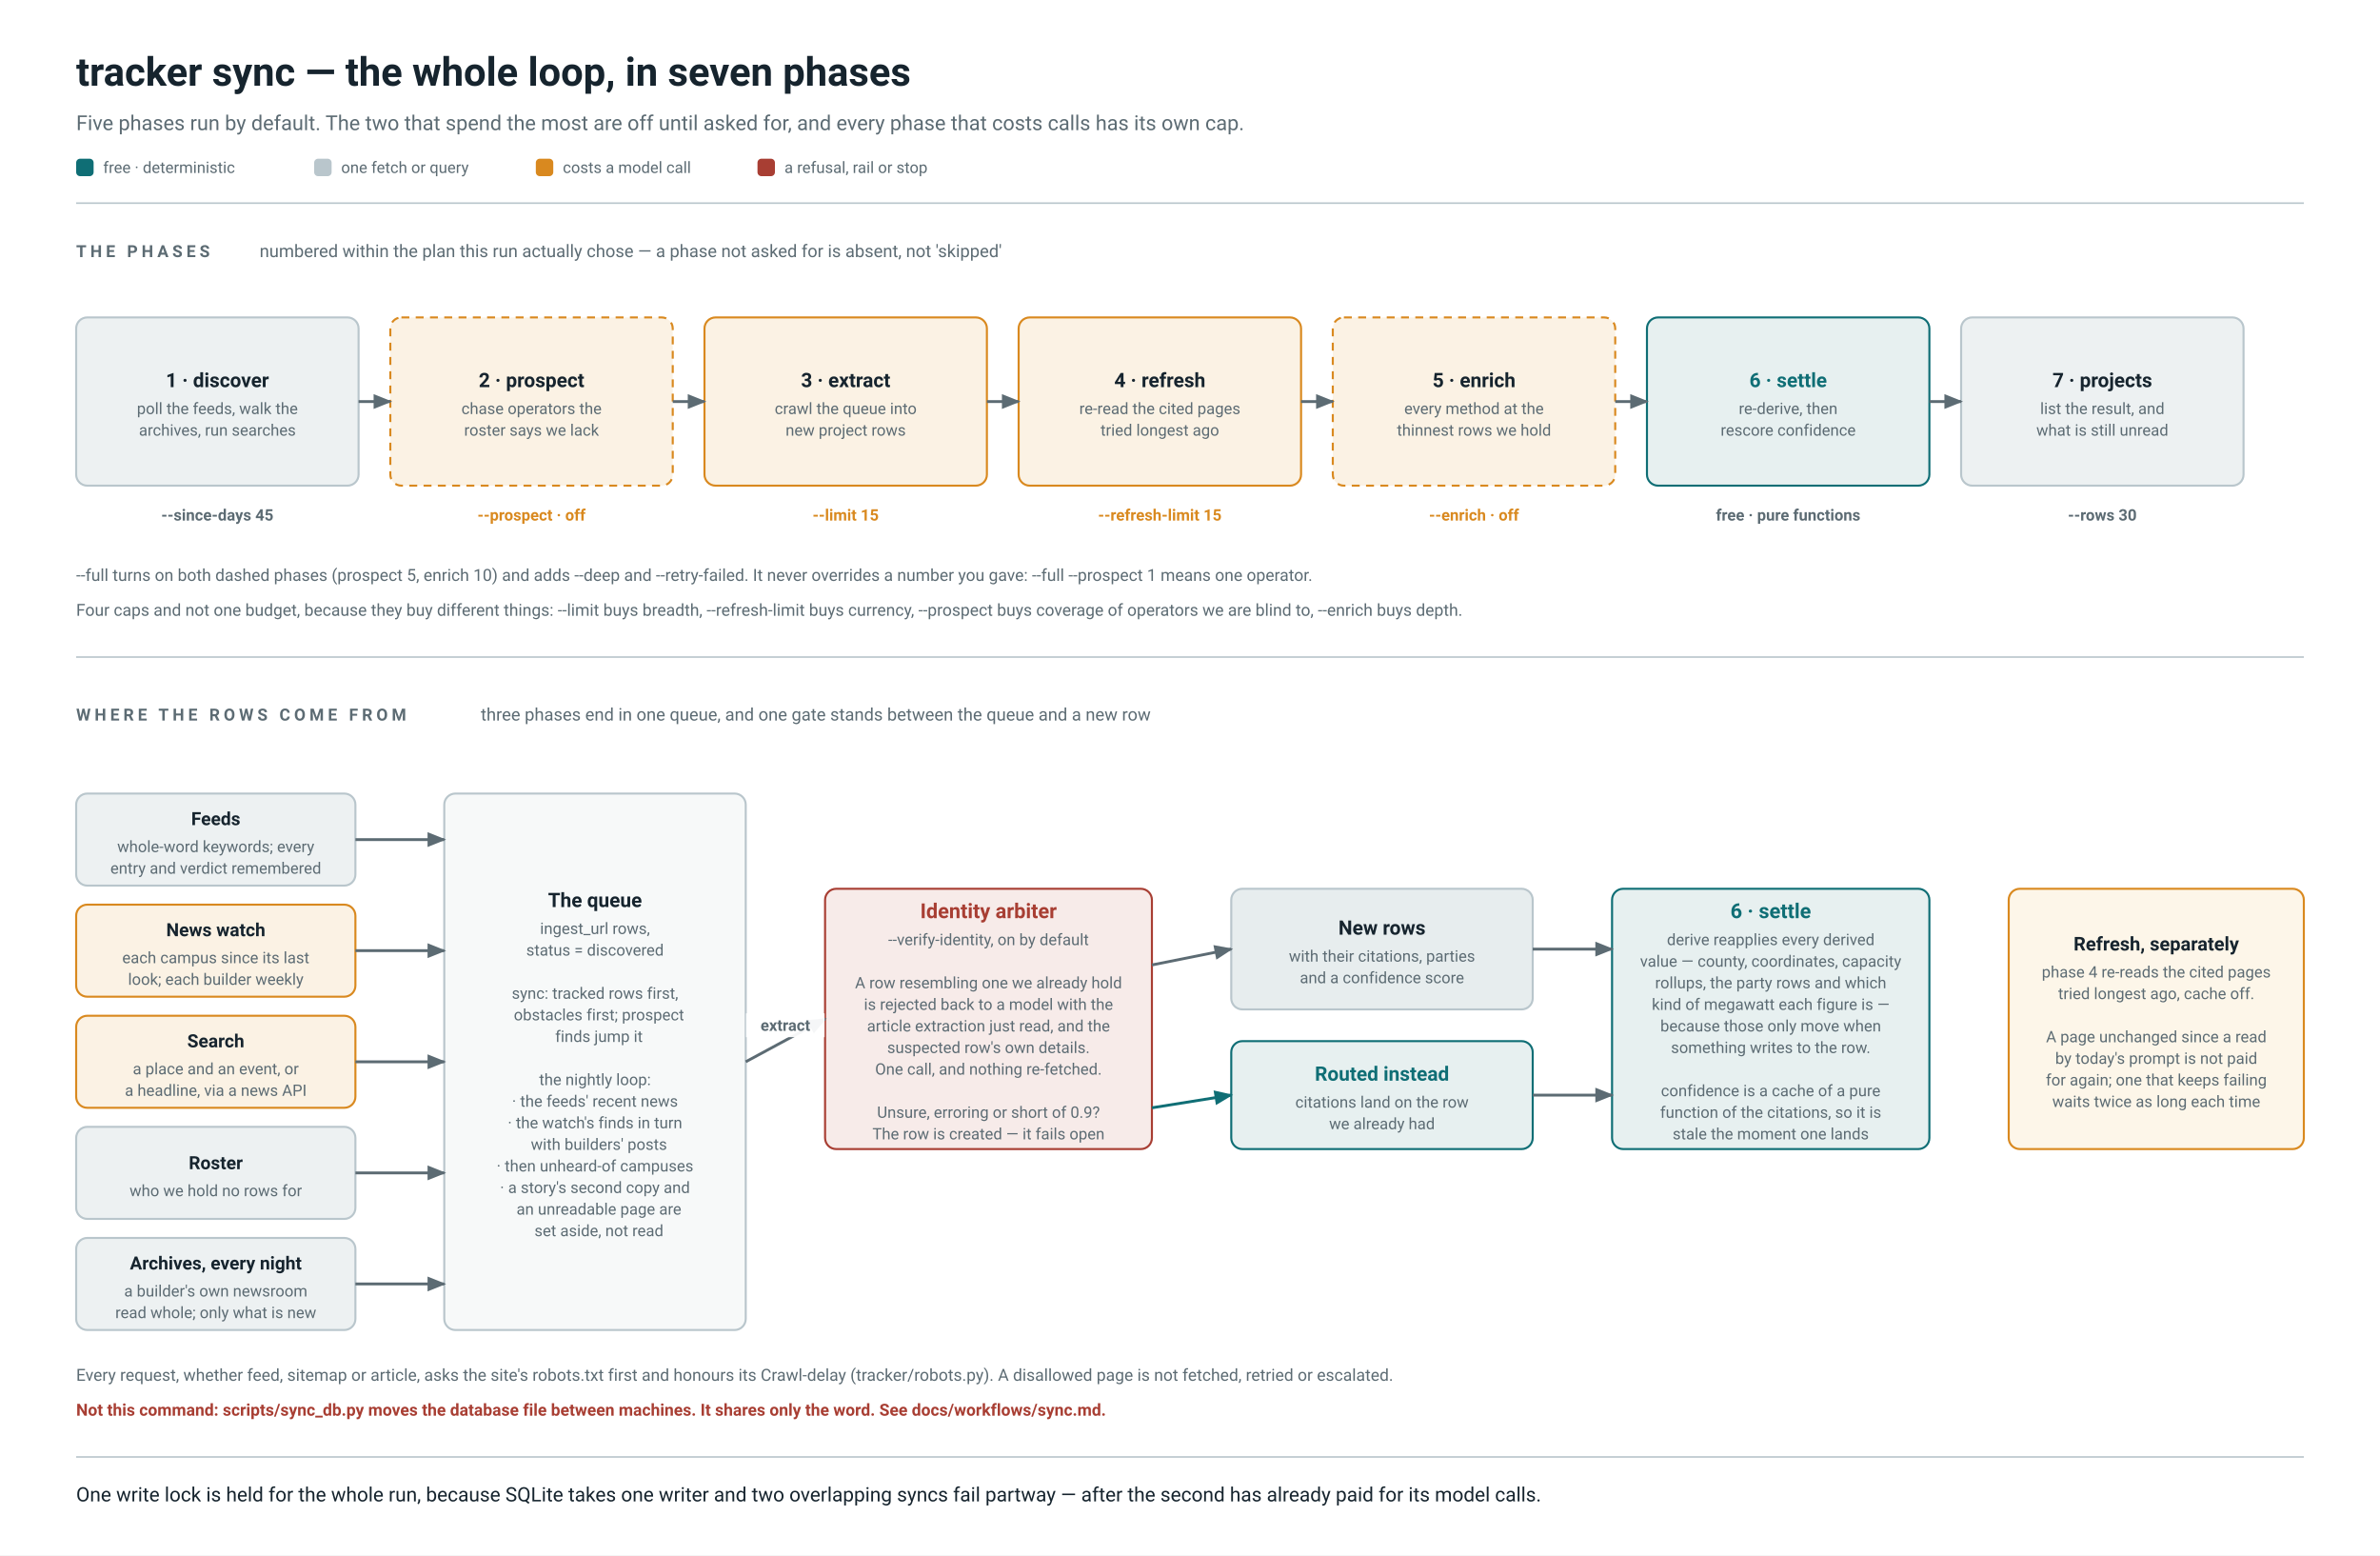
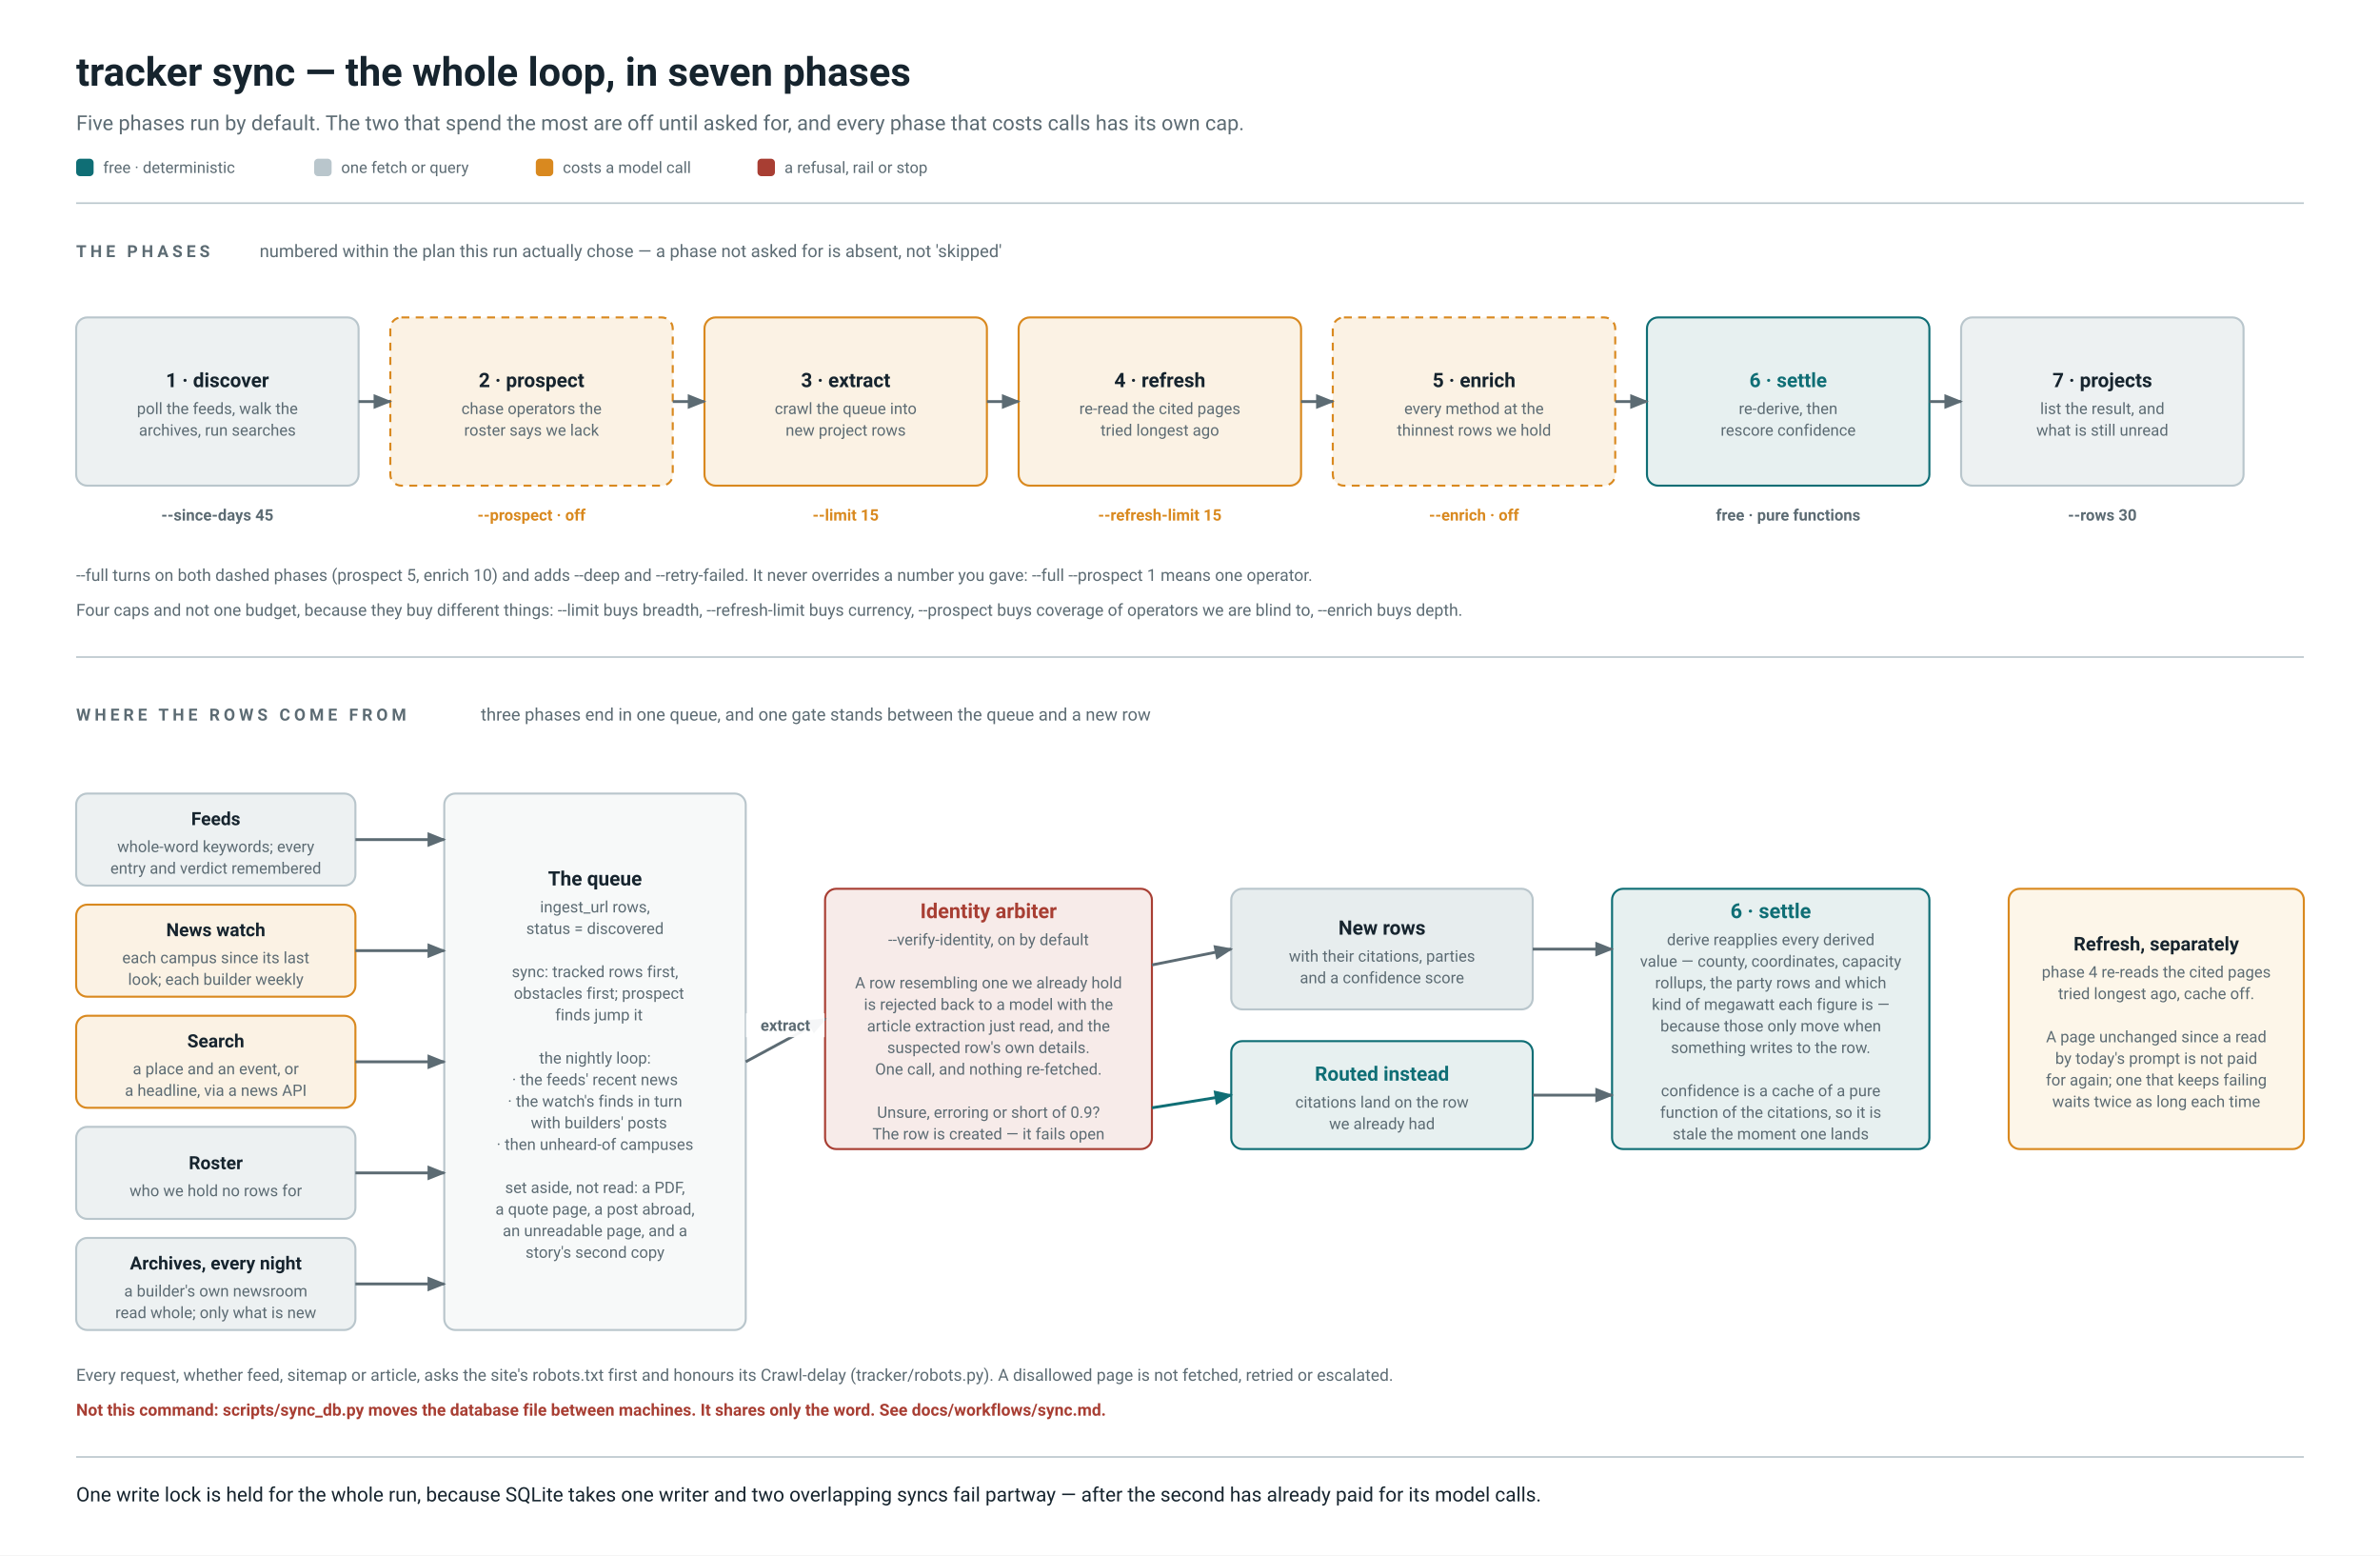
<svg xmlns="http://www.w3.org/2000/svg" width="1500" height="980" viewBox="0 0 1500 980" font-family="system-ui,-apple-system,'Segoe UI',Roboto,'Helvetica Neue','DejaVu Sans',Arial,sans-serif">
  <defs>
    <marker id="a0F6E75" viewBox="0 0 10 10" refX="9" refY="5" markerWidth="6.5" markerHeight="6.5" orient="auto-start-reverse">
      <path d="M 0 1 L 10 5 L 0 9 z" fill="#0F6E75" />
    </marker>
    <marker id="a5C6B73" viewBox="0 0 10 10" refX="9" refY="5" markerWidth="6.5" markerHeight="6.5" orient="auto-start-reverse">
      <path d="M 0 1 L 10 5 L 0 9 z" fill="#5C6B73" />
    </marker>
  </defs>
  <rect width="1500" height="980" fill="#FFFFFF" />
  <g font-family="system-ui,-apple-system,'Segoe UI',Roboto,'Helvetica Neue','DejaVu Sans',Arial,sans-serif" xml:space="preserve">
    <text x="48.0" y="54.0" font-size="25" fill="#16242E" text-anchor="start" font-weight="700">tracker sync — the whole loop, in seven phases</text>
    <text x="48.0" y="82.0" font-size="13" fill="#5C6B73" text-anchor="start">Five phases run by default. The two that spend the most are off until asked for, and every phase that costs calls has its own cap.</text>
    <rect x="48.0" y="100.0" width="11" height="11" rx="2.5" fill="#0F6E75" />
    <text x="65.0" y="109.0" font-size="10" fill="#5C6B73" text-anchor="start">free · deterministic</text>
    <rect x="198.0" y="100.0" width="11" height="11" rx="2.5" fill="#B9C6CC" />
    <text x="215.0" y="109.0" font-size="10" fill="#5C6B73" text-anchor="start">one fetch or query</text>
    <rect x="337.7" y="100.0" width="11" height="11" rx="2.5" fill="#D9891F" />
    <text x="354.7" y="109.0" font-size="10" fill="#5C6B73" text-anchor="start">costs a model call</text>
    <rect x="477.4" y="100.0" width="11" height="11" rx="2.5" fill="#A83E33" />
    <text x="494.4" y="109.0" font-size="10" fill="#5C6B73" text-anchor="start">a refusal, rail or stop</text>
    <line x1="48" y1="128" x2="1452" y2="128" stroke="#B9C6CC" stroke-width="1" />
    <text x="48.0" y="162.0" font-size="10.5" fill="#5C6B73" text-anchor="start" font-weight="700" letter-spacing="2.4">THE PHASES</text>
    <text x="163.6" y="162.0" font-size="11" fill="#5C6B73" text-anchor="start">numbered within the plan this run actually chose — a phase not asked for is absent, not 'skipped'</text>
    <rect x="48.0" y="200.0" width="178.0" height="106.0" rx="7" fill="#EDF1F2" stroke="#B9C6CC" stroke-width="1.3" />
    <text x="137.0" y="243.9" font-size="12.5" fill="#16242E" text-anchor="middle" font-weight="700">1 · discover</text>
    <text x="137.0" y="260.9" font-size="10" fill="#5C6B73" text-anchor="middle">poll the feeds, walk the</text>
    <text x="137.0" y="274.5" font-size="10" fill="#5C6B73" text-anchor="middle">archives, run searches</text>
    <text x="137.0" y="328.0" font-size="10" fill="#5C6B73" text-anchor="middle" font-weight="700">--since-days 45</text>
    <rect x="246.0" y="200.0" width="178.0" height="106.0" rx="7" fill="#FBF2E4" stroke="#D9891F" stroke-width="1.3" stroke-dasharray="5 4" />
    <text x="335.0" y="243.9" font-size="12.5" fill="#16242E" text-anchor="middle" font-weight="700">2 · prospect</text>
    <text x="335.0" y="260.9" font-size="10" fill="#5C6B73" text-anchor="middle">chase operators the</text>
    <text x="335.0" y="274.5" font-size="10" fill="#5C6B73" text-anchor="middle">roster says we lack</text>
    <text x="335.0" y="328.0" font-size="10" fill="#D9891F" text-anchor="middle" font-weight="700">--prospect · off</text>
    <rect x="444.0" y="200.0" width="178.0" height="106.0" rx="7" fill="#FBF2E4" stroke="#D9891F" stroke-width="1.3" />
    <text x="533.0" y="243.9" font-size="12.5" fill="#16242E" text-anchor="middle" font-weight="700">3 · extract</text>
    <text x="533.0" y="260.9" font-size="10" fill="#5C6B73" text-anchor="middle">crawl the queue into</text>
    <text x="533.0" y="274.5" font-size="10" fill="#5C6B73" text-anchor="middle">new project rows</text>
    <text x="533.0" y="328.0" font-size="10" fill="#D9891F" text-anchor="middle" font-weight="700">--limit 15</text>
    <rect x="642.0" y="200.0" width="178.0" height="106.0" rx="7" fill="#FBF2E4" stroke="#D9891F" stroke-width="1.3" />
    <text x="731.0" y="243.9" font-size="12.5" fill="#16242E" text-anchor="middle" font-weight="700">4 · refresh</text>
    <text x="731.0" y="260.9" font-size="10" fill="#5C6B73" text-anchor="middle">re-read the cited pages</text>
    <text x="731.0" y="274.5" font-size="10" fill="#5C6B73" text-anchor="middle">tried longest ago</text>
    <text x="731.0" y="328.0" font-size="10" fill="#D9891F" text-anchor="middle" font-weight="700">--refresh-limit 15</text>
    <rect x="840.0" y="200.0" width="178.0" height="106.0" rx="7" fill="#FBF2E4" stroke="#D9891F" stroke-width="1.3" stroke-dasharray="5 4" />
    <text x="929.0" y="243.9" font-size="12.5" fill="#16242E" text-anchor="middle" font-weight="700">5 · enrich</text>
    <text x="929.0" y="260.9" font-size="10" fill="#5C6B73" text-anchor="middle">every method at the</text>
    <text x="929.0" y="274.5" font-size="10" fill="#5C6B73" text-anchor="middle">thinnest rows we hold</text>
    <text x="929.0" y="328.0" font-size="10" fill="#D9891F" text-anchor="middle" font-weight="700">--enrich · off</text>
    <rect x="1038.0" y="200.0" width="178.0" height="106.0" rx="7" fill="#E7F0F0" stroke="#0F6E75" stroke-width="1.3" />
    <text x="1127.0" y="243.9" font-size="12.5" fill="#0F6E75" text-anchor="middle" font-weight="700">6 · settle</text>
    <text x="1127.0" y="260.9" font-size="10" fill="#5C6B73" text-anchor="middle">re-derive, then</text>
    <text x="1127.0" y="274.5" font-size="10" fill="#5C6B73" text-anchor="middle">rescore confidence</text>
    <text x="1127.0" y="328.0" font-size="10" fill="#5C6B73" text-anchor="middle" font-weight="700">free · pure functions</text>
    <rect x="1236.0" y="200.0" width="178.0" height="106.0" rx="7" fill="#EDF1F2" stroke="#B9C6CC" stroke-width="1.3" />
    <text x="1325.0" y="243.9" font-size="12.5" fill="#16242E" text-anchor="middle" font-weight="700">7 · projects</text>
    <text x="1325.0" y="260.9" font-size="10" fill="#5C6B73" text-anchor="middle">list the result, and</text>
    <text x="1325.0" y="274.5" font-size="10" fill="#5C6B73" text-anchor="middle">what is still unread</text>
    <text x="1325.0" y="328.0" font-size="10" fill="#5C6B73" text-anchor="middle" font-weight="700">--rows 30</text>
    <polyline points="226.0,253.0 246.0,253.0" fill="none" stroke="#5C6B73" stroke-width="1.8" stroke-linejoin="round" marker-end="url(#a5C6B73)" />
    <polyline points="424.0,253.0 444.0,253.0" fill="none" stroke="#5C6B73" stroke-width="1.8" stroke-linejoin="round" marker-end="url(#a5C6B73)" />
    <polyline points="622.0,253.0 642.0,253.0" fill="none" stroke="#5C6B73" stroke-width="1.8" stroke-linejoin="round" marker-end="url(#a5C6B73)" />
    <polyline points="820.0,253.0 840.0,253.0" fill="none" stroke="#5C6B73" stroke-width="1.8" stroke-linejoin="round" marker-end="url(#a5C6B73)" />
    <polyline points="1018.0,253.0 1038.0,253.0" fill="none" stroke="#5C6B73" stroke-width="1.8" stroke-linejoin="round" marker-end="url(#a5C6B73)" />
    <polyline points="1216.0,253.0 1236.0,253.0" fill="none" stroke="#5C6B73" stroke-width="1.8" stroke-linejoin="round" marker-end="url(#a5C6B73)" />
    <text x="48.0" y="366.0" font-size="10.5" fill="#5C6B73" text-anchor="start">--full turns on both dashed phases (prospect 5, enrich 10) and adds --deep and --retry-failed. It never overrides a number you gave: --full --prospect 1 means one operator.</text>
    <text x="48.0" y="388.0" font-size="10.5" fill="#5C6B73" text-anchor="start">Four caps and not one budget, because they buy different things: --limit buys breadth, --refresh-limit buys currency, --prospect buys coverage of operators we are blind to, --enrich buys depth.</text>
    <line x1="48" y1="414" x2="1452" y2="414" stroke="#B9C6CC" stroke-width="1" />
    <text x="48.0" y="454.0" font-size="10.5" fill="#5C6B73" text-anchor="start" font-weight="700" letter-spacing="2.4">WHERE THE ROWS COME FROM</text>
    <text x="303.0" y="454.0" font-size="11" fill="#5C6B73" text-anchor="start">three phases end in one queue, and one gate stands between the queue and a new row</text>
    <rect x="48.0" y="500.0" width="176.0" height="58.0" rx="7" fill="#EDF1F2" stroke="#B9C6CC" stroke-width="1.3" />
    <text x="136.0" y="519.9" font-size="11.5" fill="#16242E" text-anchor="middle" font-weight="700">Feeds</text>
    <text x="136.0" y="536.9" font-size="10" fill="#5C6B73" text-anchor="middle">whole-word keywords; every</text>
    <text x="136.0" y="550.5" font-size="10" fill="#5C6B73" text-anchor="middle">entry and verdict remembered</text>
    <rect x="48.0" y="570.0" width="176.0" height="58.0" rx="7" fill="#FBF2E4" stroke="#D9891F" stroke-width="1.3" />
    <text x="136.0" y="589.9" font-size="11.5" fill="#16242E" text-anchor="middle" font-weight="700">News watch</text>
    <text x="136.0" y="606.9" font-size="10" fill="#5C6B73" text-anchor="middle">each campus since its last</text>
    <text x="136.0" y="620.5" font-size="10" fill="#5C6B73" text-anchor="middle">look; each builder weekly</text>
    <rect x="48.0" y="640.0" width="176.0" height="58.0" rx="7" fill="#FBF2E4" stroke="#D9891F" stroke-width="1.3" />
    <text x="136.0" y="659.9" font-size="11.5" fill="#16242E" text-anchor="middle" font-weight="700">Search</text>
    <text x="136.0" y="676.9" font-size="10" fill="#5C6B73" text-anchor="middle">a place and an event, or</text>
    <text x="136.0" y="690.5" font-size="10" fill="#5C6B73" text-anchor="middle">a headline, via a news API</text>
    <rect x="48.0" y="710.0" width="176.0" height="58.0" rx="7" fill="#EDF1F2" stroke="#B9C6CC" stroke-width="1.3" />
    <text x="136.0" y="736.7" font-size="11.5" fill="#16242E" text-anchor="middle" font-weight="700">Roster</text>
    <text x="136.0" y="753.7" font-size="10" fill="#5C6B73" text-anchor="middle">who we hold no rows for</text>
    <rect x="48.0" y="780.0" width="176.0" height="58.0" rx="7" fill="#EDF1F2" stroke="#B9C6CC" stroke-width="1.3" />
    <text x="136.0" y="799.9" font-size="11.5" fill="#16242E" text-anchor="middle" font-weight="700">Archives, every night</text>
    <text x="136.0" y="816.9" font-size="10" fill="#5C6B73" text-anchor="middle">a builder's own newsroom</text>
    <text x="136.0" y="830.5" font-size="10" fill="#5C6B73" text-anchor="middle">read whole; only what is new</text>
    <rect x="280.0" y="500.0" width="190.0" height="338.0" rx="7" fill="#F7F9F9" stroke="#B9C6CC" stroke-width="1.3" />
-     <text x="375.0" y="571.5" font-size="12.5" fill="#16242E" text-anchor="middle" font-weight="700">The queue</text>
-     <text x="375.0" y="588.5" font-size="10" fill="#5C6B73" text-anchor="middle">ingest_url rows,</text>
-     <text x="375.0" y="602.1" font-size="10" fill="#5C6B73" text-anchor="middle">status = discovered</text>
-     <text x="375.0" y="615.7" font-size="10" fill="#5C6B73" text-anchor="middle" />
-     <text x="375.0" y="629.3" font-size="10" fill="#5C6B73" text-anchor="middle">sync: tracked rows first,</text>
-     <text x="375.0" y="642.9" font-size="10" fill="#5C6B73" text-anchor="middle">  obstacles first; prospect</text>
-     <text x="375.0" y="656.5" font-size="10" fill="#5C6B73" text-anchor="middle">  finds jump it</text>
-     <text x="375.0" y="670.1" font-size="10" fill="#5C6B73" text-anchor="middle" />
-     <text x="375.0" y="683.7" font-size="10" fill="#5C6B73" text-anchor="middle">the nightly loop:</text>
-     <text x="375.0" y="697.3" font-size="10" fill="#5C6B73" text-anchor="middle">· the feeds' recent news</text>
-     <text x="375.0" y="710.9" font-size="10" fill="#5C6B73" text-anchor="middle">· the watch's finds in turn</text>
-     <text x="375.0" y="724.5" font-size="10" fill="#5C6B73" text-anchor="middle">  with builders' posts</text>
-     <text x="375.0" y="738.1" font-size="10" fill="#5C6B73" text-anchor="middle">· then unheard-of campuses</text>
-     <text x="375.0" y="751.7" font-size="10" fill="#5C6B73" text-anchor="middle">· a story's second copy and</text>
-     <text x="375.0" y="765.3" font-size="10" fill="#5C6B73" text-anchor="middle">  an unreadable page are</text>
-     <text x="375.0" y="778.9" font-size="10" fill="#5C6B73" text-anchor="middle">  set aside, not read</text>
+     <text x="375.0" y="557.9" font-size="12.5" fill="#16242E" text-anchor="middle" font-weight="700">The queue</text>
+     <text x="375.0" y="574.9" font-size="10" fill="#5C6B73" text-anchor="middle">ingest_url rows,</text>
+     <text x="375.0" y="588.5" font-size="10" fill="#5C6B73" text-anchor="middle">status = discovered</text>
+     <text x="375.0" y="602.1" font-size="10" fill="#5C6B73" text-anchor="middle" />
+     <text x="375.0" y="615.7" font-size="10" fill="#5C6B73" text-anchor="middle">sync: tracked rows first,</text>
+     <text x="375.0" y="629.3" font-size="10" fill="#5C6B73" text-anchor="middle">  obstacles first; prospect</text>
+     <text x="375.0" y="642.9" font-size="10" fill="#5C6B73" text-anchor="middle">  finds jump it</text>
+     <text x="375.0" y="656.5" font-size="10" fill="#5C6B73" text-anchor="middle" />
+     <text x="375.0" y="670.1" font-size="10" fill="#5C6B73" text-anchor="middle">the nightly loop:</text>
+     <text x="375.0" y="683.7" font-size="10" fill="#5C6B73" text-anchor="middle">· the feeds' recent news</text>
+     <text x="375.0" y="697.3" font-size="10" fill="#5C6B73" text-anchor="middle">· the watch's finds in turn</text>
+     <text x="375.0" y="710.9" font-size="10" fill="#5C6B73" text-anchor="middle">  with builders' posts</text>
+     <text x="375.0" y="724.5" font-size="10" fill="#5C6B73" text-anchor="middle">· then unheard-of campuses</text>
+     <text x="375.0" y="738.1" font-size="10" fill="#5C6B73" text-anchor="middle" />
+     <text x="375.0" y="751.7" font-size="10" fill="#5C6B73" text-anchor="middle">set aside, not read: a PDF,</text>
+     <text x="375.0" y="765.3" font-size="10" fill="#5C6B73" text-anchor="middle">a quote page, a post abroad,</text>
+     <text x="375.0" y="778.9" font-size="10" fill="#5C6B73" text-anchor="middle">an unreadable page, and a</text>
+     <text x="375.0" y="792.5" font-size="10" fill="#5C6B73" text-anchor="middle">story's second copy</text>
    <polyline points="224.0,529.0 280.0,529.0" fill="none" stroke="#5C6B73" stroke-width="1.8" stroke-linejoin="round" marker-end="url(#a5C6B73)" />
    <polyline points="224.0,599.0 280.0,599.0" fill="none" stroke="#5C6B73" stroke-width="1.8" stroke-linejoin="round" marker-end="url(#a5C6B73)" />
    <polyline points="224.0,669.0 280.0,669.0" fill="none" stroke="#5C6B73" stroke-width="1.8" stroke-linejoin="round" marker-end="url(#a5C6B73)" />
    <polyline points="224.0,739.0 280.0,739.0" fill="none" stroke="#5C6B73" stroke-width="1.8" stroke-linejoin="round" marker-end="url(#a5C6B73)" />
    <polyline points="224.0,809.0 280.0,809.0" fill="none" stroke="#5C6B73" stroke-width="1.8" stroke-linejoin="round" marker-end="url(#a5C6B73)" />
    <rect x="520.0" y="560.0" width="206.0" height="164.0" rx="7" fill="#F7EBE9" stroke="#A83E33" stroke-width="1.3" />
    <text x="623.0" y="578.5" font-size="13" fill="#A83E33" text-anchor="middle" font-weight="700">Identity arbiter</text>
    <text x="623.0" y="595.5" font-size="10" fill="#5C6B73" text-anchor="middle">--verify-identity, on by default</text>
    <text x="623.0" y="609.1" font-size="10" fill="#5C6B73" text-anchor="middle" />
    <text x="623.0" y="622.7" font-size="10" fill="#5C6B73" text-anchor="middle">A row resembling one we already hold</text>
    <text x="623.0" y="636.3" font-size="10" fill="#5C6B73" text-anchor="middle">is rejected back to a model with the</text>
    <text x="623.0" y="649.9" font-size="10" fill="#5C6B73" text-anchor="middle">article extraction just read, and the</text>
    <text x="623.0" y="663.5" font-size="10" fill="#5C6B73" text-anchor="middle">suspected row's own details.</text>
    <text x="623.0" y="677.1" font-size="10" fill="#5C6B73" text-anchor="middle">One call, and nothing re-fetched.</text>
    <text x="623.0" y="690.7" font-size="10" fill="#5C6B73" text-anchor="middle" />
    <text x="623.0" y="704.3" font-size="10" fill="#5C6B73" text-anchor="middle">Unsure, erroring or short of 0.9?</text>
    <text x="623.0" y="717.9" font-size="10" fill="#5C6B73" text-anchor="middle">The row is created — it fails open</text>
    <polyline points="470.0,669.0 520.0,642.0" fill="none" stroke="#5C6B73" stroke-width="1.8" stroke-linejoin="round" marker-end="url(#a5C6B73)" />
    <rect x="470.2" y="638.5" width="49.5" height="15" fill="#FFFFFF" opacity="0.94" />
    <text x="495.0" y="649.5" font-size="10" fill="#5C6B73" text-anchor="middle" font-weight="700">extract</text>
    <rect x="776.0" y="560.0" width="190.0" height="76.0" rx="7" fill="#E7EDEE" stroke="#B9C6CC" stroke-width="1.3" />
    <text x="871.0" y="588.9" font-size="12.5" fill="#16242E" text-anchor="middle" font-weight="700">New rows</text>
    <text x="871.0" y="605.9" font-size="10" fill="#5C6B73" text-anchor="middle">with their citations, parties</text>
    <text x="871.0" y="619.5" font-size="10" fill="#5C6B73" text-anchor="middle">and a confidence score</text>
    <rect x="776.0" y="656.0" width="190.0" height="68.0" rx="7" fill="#E7F0F0" stroke="#0F6E75" stroke-width="1.3" />
    <text x="871.0" y="680.9" font-size="12.5" fill="#0F6E75" text-anchor="middle" font-weight="700">Routed instead</text>
    <text x="871.0" y="697.9" font-size="10" fill="#5C6B73" text-anchor="middle">citations land on the row</text>
    <text x="871.0" y="711.5" font-size="10" fill="#5C6B73" text-anchor="middle">we already had</text>
    <polyline points="726.0,608.0 776.0,598.0" fill="none" stroke="#5C6B73" stroke-width="1.8" stroke-linejoin="round" marker-end="url(#a5C6B73)" />
    <polyline points="726.0,698.0 776.0,690.0" fill="none" stroke="#0F6E75" stroke-width="1.8" stroke-linejoin="round" marker-end="url(#a0F6E75)" />
    <rect x="1016.0" y="560.0" width="200.0" height="164.0" rx="7" fill="#E7F0F0" stroke="#0F6E75" stroke-width="1.3" />
    <text x="1116.0" y="578.5" font-size="13" fill="#0F6E75" text-anchor="middle" font-weight="700">6 · settle</text>
    <text x="1116.0" y="595.5" font-size="10" fill="#5C6B73" text-anchor="middle">derive reapplies every derived</text>
    <text x="1116.0" y="609.1" font-size="10" fill="#5C6B73" text-anchor="middle">value — county, coordinates, capacity</text>
    <text x="1116.0" y="622.7" font-size="10" fill="#5C6B73" text-anchor="middle">rollups, the party rows and which</text>
    <text x="1116.0" y="636.3" font-size="10" fill="#5C6B73" text-anchor="middle">kind of megawatt each figure is —</text>
    <text x="1116.0" y="649.9" font-size="10" fill="#5C6B73" text-anchor="middle">because those only move when</text>
    <text x="1116.0" y="663.5" font-size="10" fill="#5C6B73" text-anchor="middle">something writes to the row.</text>
    <text x="1116.0" y="677.1" font-size="10" fill="#5C6B73" text-anchor="middle" />
    <text x="1116.0" y="690.7" font-size="10" fill="#5C6B73" text-anchor="middle">confidence is a cache of a pure</text>
    <text x="1116.0" y="704.3" font-size="10" fill="#5C6B73" text-anchor="middle">function of the citations, so it is</text>
    <text x="1116.0" y="717.9" font-size="10" fill="#5C6B73" text-anchor="middle">stale the moment one lands</text>
    <polyline points="966.0,598.0 1016.0,598.0" fill="none" stroke="#5C6B73" stroke-width="1.8" stroke-linejoin="round" marker-end="url(#a5C6B73)" />
    <polyline points="966.0,690.0 1016.0,690.0" fill="none" stroke="#5C6B73" stroke-width="1.8" stroke-linejoin="round" marker-end="url(#a5C6B73)" />
    <rect x="1266.0" y="560.0" width="186.0" height="164.0" rx="7" fill="#FDF6E9" stroke="#D9891F" stroke-width="1.3" />
    <text x="1359.0" y="598.9" font-size="12" fill="#16242E" text-anchor="middle" font-weight="700">Refresh, separately</text>
    <text x="1359.0" y="615.9" font-size="10" fill="#5C6B73" text-anchor="middle">phase 4 re-reads the cited pages</text>
    <text x="1359.0" y="629.5" font-size="10" fill="#5C6B73" text-anchor="middle">tried longest ago, cache off.</text>
    <text x="1359.0" y="643.1" font-size="10" fill="#5C6B73" text-anchor="middle" />
    <text x="1359.0" y="656.7" font-size="10" fill="#5C6B73" text-anchor="middle">A page unchanged since a read</text>
    <text x="1359.0" y="670.3" font-size="10" fill="#5C6B73" text-anchor="middle">by today's prompt is not paid</text>
    <text x="1359.0" y="683.9" font-size="10" fill="#5C6B73" text-anchor="middle">for again; one that keeps failing</text>
    <text x="1359.0" y="697.5" font-size="10" fill="#5C6B73" text-anchor="middle">waits twice as long each time</text>
    <text x="48.0" y="870.0" font-size="10.5" fill="#5C6B73" text-anchor="start">Every request, whether feed, sitemap or article, asks the site's robots.txt first and honours its Crawl-delay (tracker/robots.py). A disallowed page is not fetched, retried or escalated.</text>
    <text x="48.0" y="892.0" font-size="10.5" fill="#A83E33" text-anchor="start" font-weight="700">Not this command: scripts/sync_db.py moves the database file between machines. It shares only the word. See docs/workflows/sync.md.</text>
    <line x1="48" y1="918" x2="1452" y2="918" stroke="#B9C6CC" stroke-width="1" />
    <text x="48.0" y="946.0" font-size="12.5" fill="#16242E" text-anchor="start">One write lock is held for the whole run, because SQLite takes one writer and two overlapping syncs fail partway — after the second has already paid for its model calls.</text>
  </g>
</svg>
